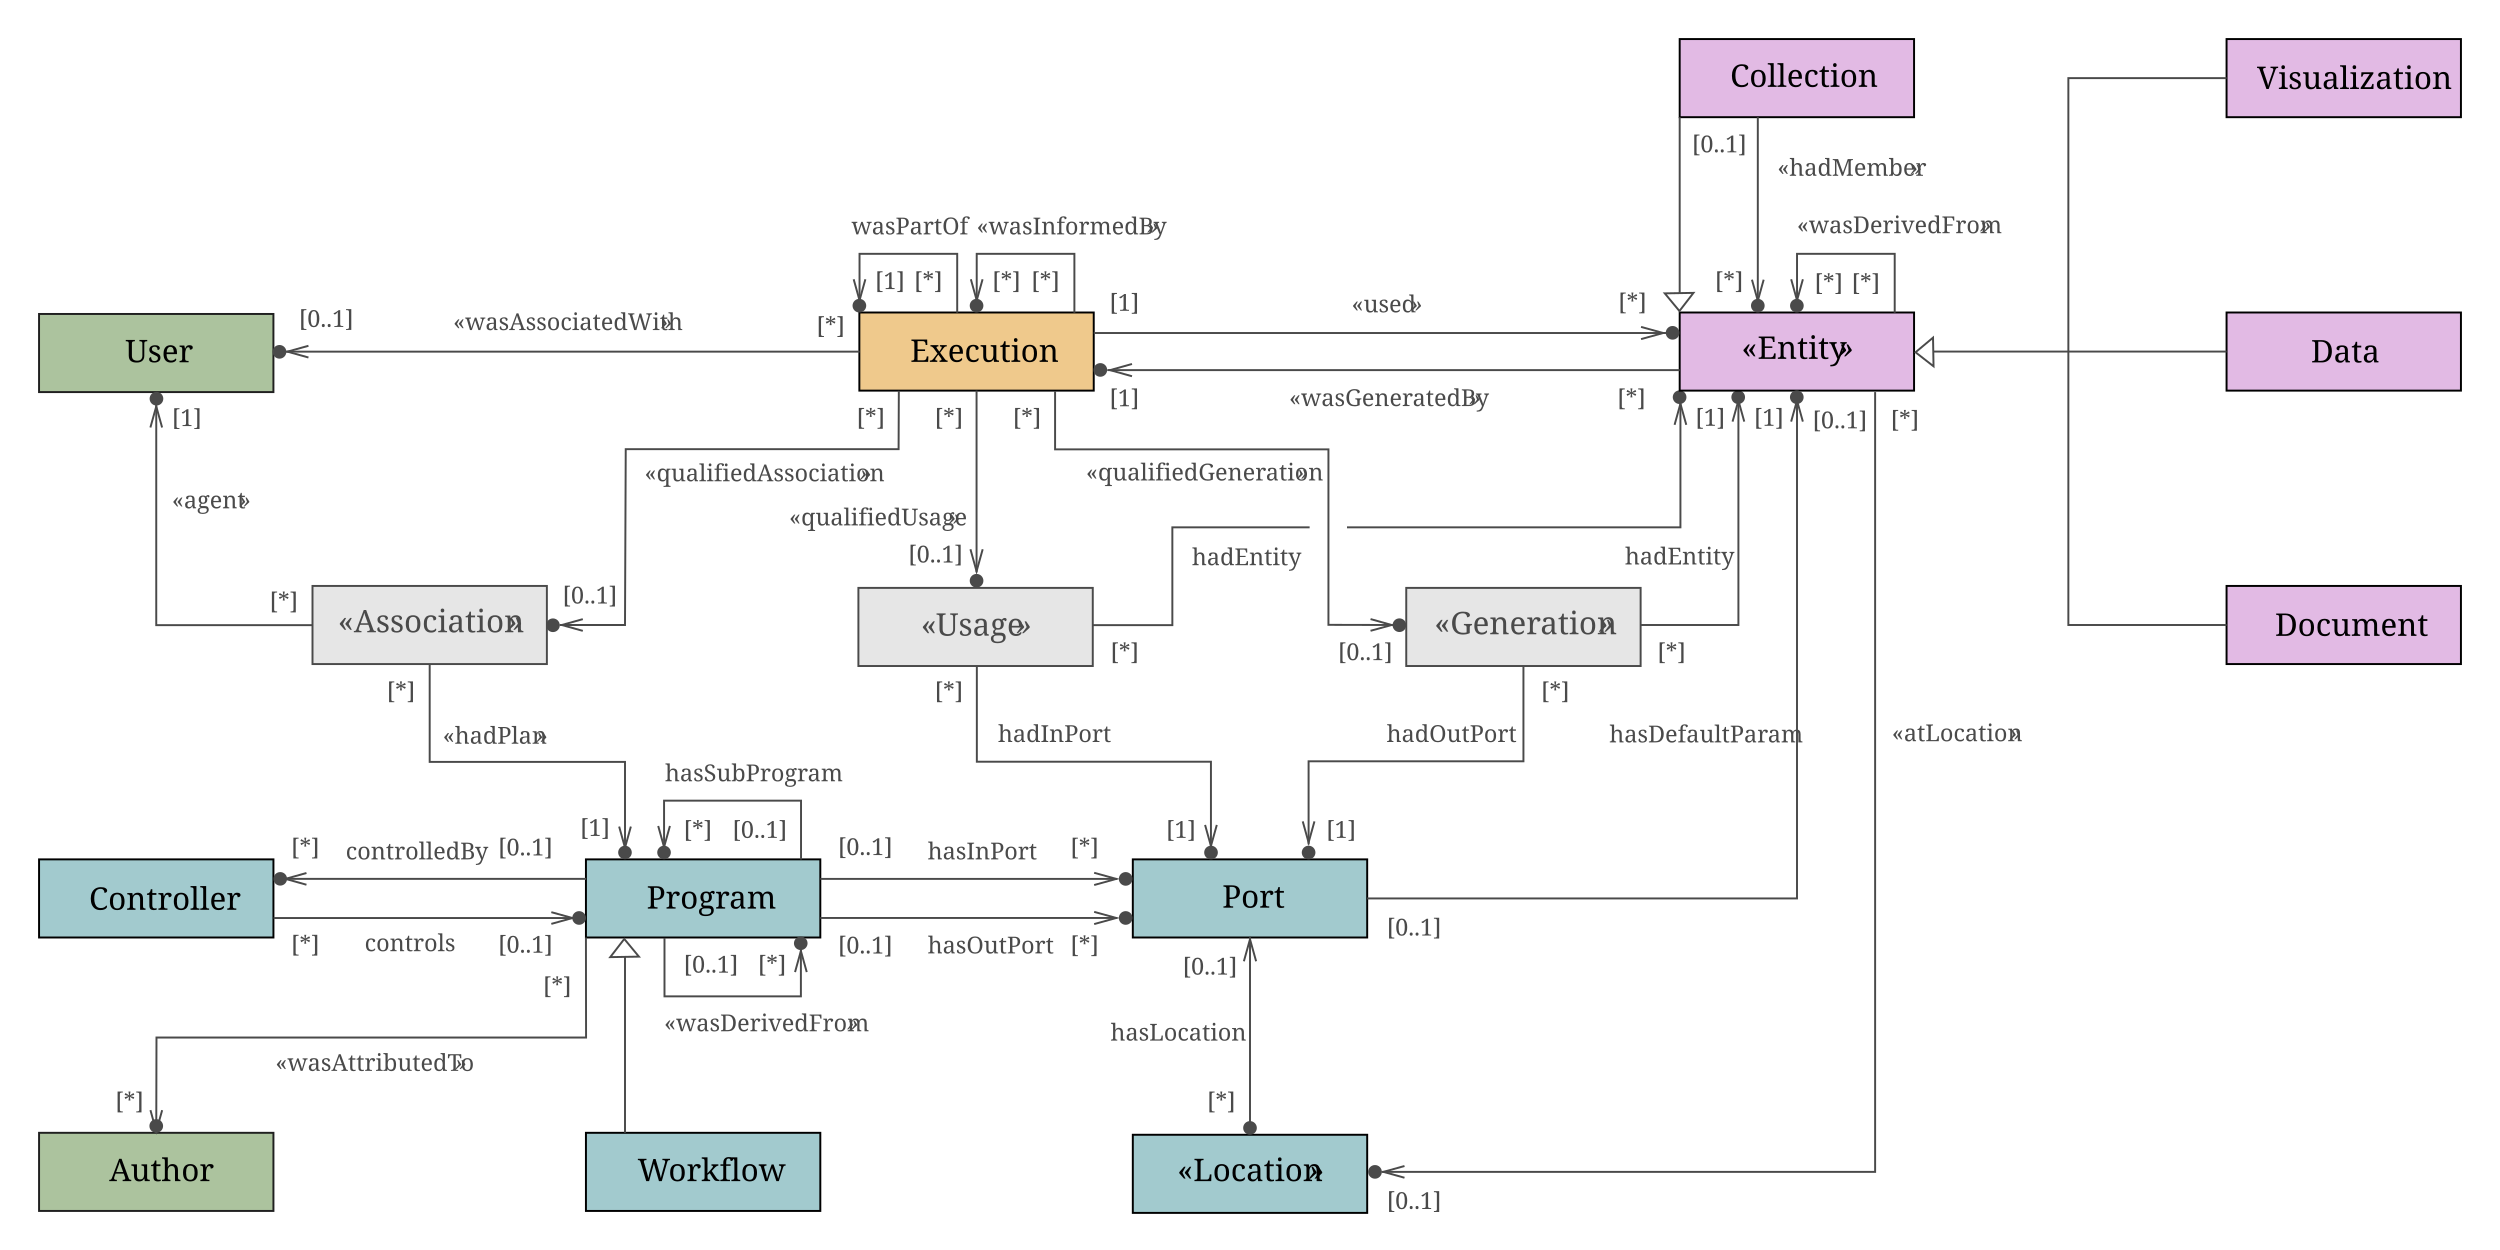
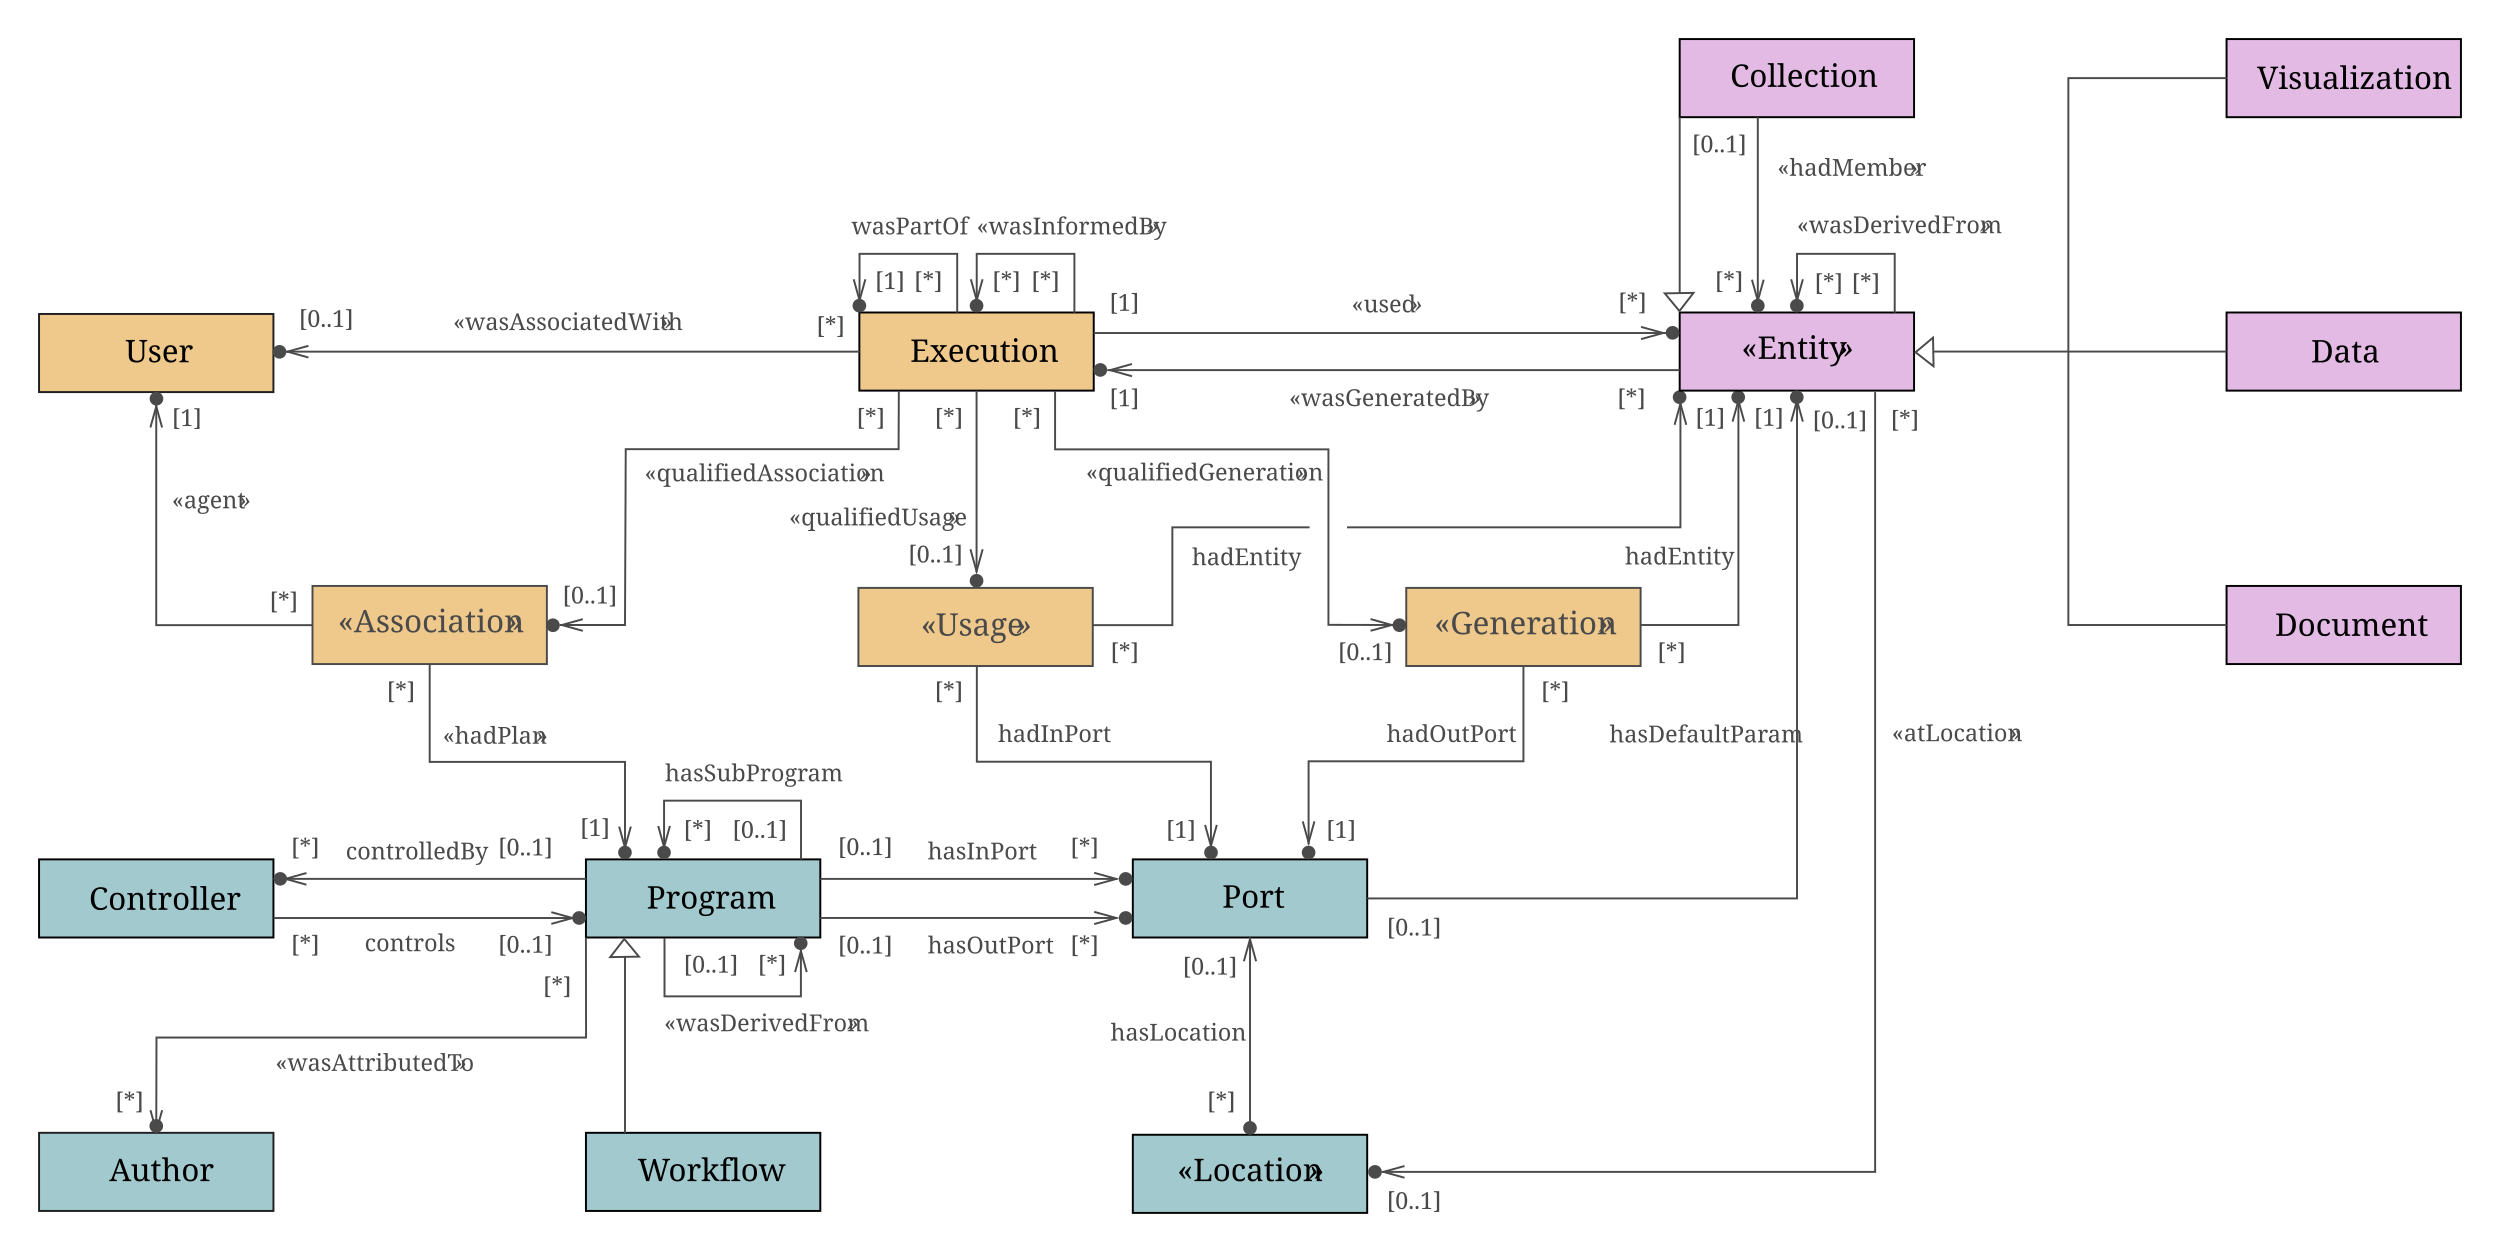
<svg xmlns="http://www.w3.org/2000/svg" width="1280px" height="640px" viewBox="0 0 1280 640" version="1.1">
  <defs />
  <g id="Page-1" stroke="none" stroke-width="1" fill="none" fill-rule="evenodd">
-     <g id="ProvONE-model-revised">
+     <g id="provone-model">
      <g id="Path-+-Path" transform="translate(559, 206)" stroke="#4A4A4A">
        <path d="M0.557,114.071 L41.244,114.071 L41.244,63.996 L111.53,63.996" id="Path" />
        <path d="M130.663,63.996 L301.378,63.996 L301.378,0.601" id="Path" />
        <path id="Path-decoration-1" d="M304.378,11.512 C303.328,7.732 302.428,4.492 301.378,0.712 C300.328,4.492 299.428,7.732 298.378,11.512" />
      </g>
      <path d="M707.5,600 L960.063,600 L960.063,200.742" id="Path-70" stroke="#4A4A4A" />
      <path id="Path-70-decoration-1" d="M719.1,603 C715.32,601.95 712.08,601.05 708.3,600 C712.08,598.95 715.32,598.05 719.1,597" stroke="#4A4A4A" />
      <path d="M889.961,206.361 C891.618,206.361 892.961,205.018 892.961,203.361 C892.961,201.704 891.618,200.361 889.961,200.361 C888.304,200.361 886.961,201.704 886.961,203.361 C886.961,205.018 888.304,206.361 889.961,206.361 Z" id="Oval-3" stroke="#4A4A4A" fill="#4A4A4A" transform="translate(889.9608, 203.3608) rotate(156) translate(-889.9608, -203.3608) " />
      <path d="M859.961,206.361 C861.618,206.361 862.961,205.018 862.961,203.361 C862.961,201.704 861.618,200.361 859.961,200.361 C858.304,200.361 856.961,201.704 856.961,203.361 C856.961,205.018 858.304,206.361 859.961,206.361 Z" id="Oval-3" stroke="#4A4A4A" fill="#4A4A4A" transform="translate(859.9608, 203.3608) rotate(156) translate(-859.9608, -203.3608) " />
      <g id="User-Box-+-User" transform="translate(19.99237, 160.75)">
-         <rect id="User-Box" stroke="#202020" fill="#ACC39E" x="0" y="0" width="120" height="40" />
+         <rect id="User-Box" stroke="#202020" fill="#EFC98C" x="0" y="0" width="120" height="40" />
        <text id="User" font-family="Cambria" font-size="16" font-weight="normal" fill="#000000">
          <tspan x="44.168" y="24.73">User</tspan>
        </text>
      </g>
      <g id="Author-Box-+-Author" transform="translate(20, 580)">
-         <rect id="Author-Box" stroke="#202020" fill="#ACC39E" x="0" y="0" width="120" height="40" />
+         <rect id="Author-Box" stroke="#202020" fill="#A2CACE" x="0" y="0" width="120" height="40" />
        <text id="Author" font-family="Cambria" font-size="16" font-weight="normal" fill="#000000">
          <tspan x="35.922" y="24.73">Author</tspan>
        </text>
      </g>
      <g id="Execution-Box-+-Execution" transform="translate(438.9924, 160)">
        <rect id="Execution-Box" stroke="#000000" fill="#EFC98C" x="1" y="0" width="120" height="40" />
        <text id="Execution" font-family="Cambria" font-size="16" font-weight="normal" fill="#000000">
          <tspan x="27.043" y="25.27">Execution</tspan>
        </text>
      </g>
      <g id="Association-Box-+-Association" transform="translate(160, 300)">
-         <rect id="Association-Box" stroke="#4A4A4A" fill="#E6E6E6" x="0" y="0" width="120" height="40" />
+         <rect id="Association-Box" stroke="#4A4A4A" fill="#EFC98C" x="0" y="0" width="120" height="40" />
        <text id="«Association»" font-family="Cambria" font-size="16" font-weight="normal" fill="#4A4A4A">
          <tspan x="12.945" y="23.734">«Association</tspan>
          <tspan x="99.555" y="23.734" font-style="italic">»</tspan>
        </text>
      </g>
      <g id="Association-Box-+-Association-2" transform="translate(439.5, 301)">
-         <rect id="Association-Box" stroke="#4A4A4A" fill="#E6E6E6" x="0" y="0" width="120" height="40" />
+         <rect id="Association-Box" stroke="#4A4A4A" fill="#EFC98C" x="0" y="0" width="120" height="40" />
        <text id="«Usage»" font-family="Cambria" font-size="16" font-weight="normal" fill="#4A4A4A">
          <tspan x="31.965" y="24.471">«</tspan>
          <tspan x="39.77" y="24.471">Usage</tspan>
          <tspan x="80.535" y="24.471" font-style="italic">»</tspan>
        </text>
      </g>
      <g id="Association-Box-+-Association-3" transform="translate(720, 301)">
-         <rect id="Association-Box" stroke="#4A4A4A" fill="#E6E6E6" x="0" y="0" width="120" height="40" />
+         <rect id="Association-Box" stroke="#4A4A4A" fill="#EFC98C" x="0" y="0" width="120" height="40" />
        <text id="«Generation»" font-family="Cambria" font-size="16" font-weight="normal" fill="#4A4A4A">
          <tspan x="14.336" y="23.734">«Generation</tspan>
          <tspan x="98.164" y="23.734" font-style="italic">»</tspan>
        </text>
      </g>
      <g id="Data-Box-+-Data" transform="translate(860, 160)">
        <rect id="Data-Box" stroke="#000000" fill="#E2BAE4" x="0" y="0" width="120" height="40" />
        <text id="«Entity»" font-family="Cambria" font-size="16" font-weight="normal" fill="#000000">
          <tspan x="31.613" y="23.734">«Entity</tspan>
          <tspan x="80.887" y="23.734" font-style="italic">»</tspan>
        </text>
      </g>
      <g id="Data-Box-+-Data-2" transform="translate(1140, 160)">
        <rect id="Data-Box" stroke="#000000" fill="#E2BAE4" x="0" y="0" width="120" height="40" />
        <text id="Data" font-family="Cambria" font-size="16" font-weight="normal" fill="#000000">
          <tspan x="43.2" y="25.56">Data</tspan>
        </text>
      </g>
      <g id="Data-Box-+-Data-5" transform="translate(1140, 300)">
        <rect id="Data-Box" stroke="#000000" fill="#E2BAE4" x="0" y="0" width="120" height="40" />
        <text id="Document" font-family="Cambria" font-size="16" font-weight="normal" fill="#000000">
          <tspan x="24.785" y="25.56">Document</tspan>
        </text>
      </g>
      <g id="Data-Box-+-Data-4" transform="translate(1140, 20)">
        <rect id="Data-Box" stroke="#000000" fill="#E2BAE4" x="0" y="0" width="120" height="40" />
        <text id="Visualization" font-family="Cambria" font-size="16" font-weight="normal" fill="#000000">
          <tspan x="15.609" y="25.56">Visualization</tspan>
        </text>
      </g>
      <g id="Collection-Box-+-Collection" transform="translate(860, 20)">
        <rect id="Collection-Box" stroke="#000000" fill="#E2BAE4" x="0" y="0" width="120" height="40" />
        <text id="Collection" font-family="Cambria" font-size="16" font-weight="normal" fill="#000000">
          <tspan x="25.84" y="24.478">Collection</tspan>
        </text>
      </g>
      <g id="Controller-Box-+-Controller" transform="translate(20, 440)">
        <rect id="Controller-Box" stroke="#000000" fill="#A2CACE" x="0" y="0" width="120" height="40" />
        <text id="Controller" font-family="Cambria" font-size="16" font-weight="normal" fill="#000000">
          <tspan x="25.573" y="25.811">Controller</tspan>
        </text>
      </g>
      <rect id="Program-Box" stroke="#000000" fill="#A2CACE" x="300" y="440" width="120" height="40" />
      <text id="Program" font-family="Cambria" font-size="16" font-weight="normal" fill="#000000">
        <tspan x="331.078" y="465.199">Program</tspan>
      </text>
      <g id="Workflow-Box-+-Workflow" transform="translate(300, 580)">
        <rect id="Workflow-Box" stroke="#000000" fill="#A2CACE" x="0" y="0" width="120" height="40" />
        <text id="Workflow" font-family="Cambria" font-size="16" font-weight="normal" fill="#000000">
          <tspan x="26.444" y="24.73">Workflow</tspan>
        </text>
      </g>
      <g id="Container-Box-+-Container" transform="translate(580, 581)">
        <rect id="Container-Box" stroke="#000000" fill="#A2CACE" x="0" y="0" width="120" height="40" />
        <text id="«Location»" font-family="Cambria" font-size="16" font-weight="normal" fill="#000000">
          <tspan x="22.734" y="23.734">«Location</tspan>
          <tspan x="89.766" y="23.734" font-style="italic">»</tspan>
        </text>
      </g>
      <g id="InputPort-Box-+-InputPort" transform="translate(580, 440)">
        <rect id="InputPort-Box" stroke="#000000" fill="#A2CACE" x="0" y="0" width="120" height="40" />
        <text id="Port" font-family="Cambria" font-size="16" font-weight="normal" fill="#000000">
          <tspan x="45.795" y="24.73">Port</tspan>
        </text>
      </g>
      <text id="wasPartOf" font-family="Cambria" font-size="12" font-weight="normal" fill="#4A4A4A">
        <tspan x="435.992" y="120">wasPartOf</tspan>
      </text>
      <text id="«hadMember»" font-family="Cambria" font-size="12" font-weight="normal" fill="#4A4A4A">
        <tspan x="910" y="90">«hadMember</tspan>
        <tspan x="977.998" y="90" font-style="italic">»</tspan>
      </text>
      <text id="«wasAttributedTo»" font-family="Cambria" font-size="12" font-weight="normal" fill="#4A4A4A">
        <tspan x="141" y="548.301">«wasAttributedTo</tspan>
        <tspan x="232.828" y="548.301" font-style="italic">»</tspan>
      </text>
      <text id="«wasDerivedFrom»" font-family="Cambria" font-size="12" font-weight="normal" fill="#4A4A4A">
        <tspan x="340" y="528">«wasDerivedFrom</tspan>
        <tspan x="433.457" y="528" font-style="italic">»</tspan>
      </text>
      <text id="hasSubProgram" font-family="Cambria" font-size="12" font-weight="normal" fill="#4A4A4A">
        <tspan x="340.5" y="400">hasSubProgram</tspan>
      </text>
      <text id="«hadPlan»" font-family="Cambria" font-size="12" font-weight="normal" fill="#4A4A4A">
        <tspan x="226.683" y="380.801">«hadPlan</tspan>
        <tspan x="274.302" y="380.801" font-style="italic">»</tspan>
      </text>
      <text id="controlledBy" font-family="Cambria" font-size="12" font-weight="normal" fill="#4A4A4A">
        <tspan x="177" y="440">controlledBy</tspan>
      </text>
      <text id="controls" font-family="Cambria" font-size="12" font-weight="normal" fill="#4A4A4A">
        <tspan x="186.683" y="487">controls</tspan>
      </text>
      <text id="[*]" font-family="Cambria" font-size="12" font-weight="normal" fill="#4A4A4A">
        <tspan x="149" y="487.735">[*]</tspan>
      </text>
      <text id="[*]-3" font-family="Cambria" font-size="12" font-weight="normal" fill="#4A4A4A">
        <tspan x="59" y="568">[*]</tspan>
      </text>
      <text id="[*]-4" font-family="Cambria" font-size="12" font-weight="normal" fill="#4A4A4A">
        <tspan x="278" y="509">[*]</tspan>
      </text>
      <text id="[*]-5" font-family="Cambria" font-size="12" font-weight="normal" fill="#4A4A4A">
        <tspan x="388" y="498">[*]</tspan>
      </text>
      <text id="[*]-2" font-family="Cambria" font-size="12" font-weight="normal" fill="#4A4A4A">
        <tspan x="149.008" y="438">[*]</tspan>
      </text>
      <text id="[*]-12" font-family="Cambria" font-size="12" font-weight="normal" fill="#4A4A4A">
        <tspan x="507.992" y="148">[*]</tspan>
      </text>
      <text id="[*]-13" font-family="Cambria" font-size="12" font-weight="normal" fill="#4A4A4A">
        <tspan x="527.992" y="148">[*]</tspan>
      </text>
      <text id="[*]-17" font-family="Cambria" font-size="12" font-weight="normal" fill="#4A4A4A">
        <tspan x="878" y="148">[*]</tspan>
      </text>
      <text id="«wasDerivedFrom»" font-family="Cambria" font-size="12" font-weight="normal" fill="#4A4A4A">
        <tspan x="920" y="119.4">«wasDerivedFrom</tspan>
        <tspan x="1013.457" y="119.4" font-style="italic">»</tspan>
      </text>
      <text id="[*]-18" font-family="Cambria" font-size="12" font-weight="normal" fill="#4A4A4A">
        <tspan x="948" y="149">[*]</tspan>
      </text>
      <text id="[*]-19" font-family="Cambria" font-size="12" font-weight="normal" fill="#4A4A4A">
        <tspan x="929" y="149">[*]</tspan>
      </text>
      <text id="[0..1]" font-family="Cambria" font-size="12" font-weight="normal" fill="#4A4A4A">
        <tspan x="866.263" y="78">[0..1]</tspan>
      </text>
      <text id="[0..1]-3" font-family="Cambria" font-size="12" font-weight="normal" fill="#4A4A4A">
        <tspan x="928" y="219.303">[0..1]</tspan>
      </text>
      <text id="[0..1]" font-family="Cambria" font-size="12" font-weight="normal" fill="#4A4A4A">
        <tspan x="710" y="479">[0..1]</tspan>
      </text>
      <text id="[*]-20" font-family="Cambria" font-size="12" font-weight="normal" fill="#4A4A4A">
        <tspan x="968" y="219">[*]</tspan>
      </text>
      <text id="[0..1]-2" font-family="Cambria" font-size="12" font-weight="normal" fill="#4A4A4A">
        <tspan x="710" y="619">[0..1]</tspan>
      </text>
      <text id="[*]-14" font-family="Cambria" font-size="12" font-weight="normal" fill="#4A4A4A">
        <tspan x="467.992" y="148">[*]</tspan>
      </text>
      <text id="[1]" font-family="Cambria" font-size="12" font-weight="normal" fill="#4A4A4A">
        <tspan x="447.992" y="148">[1]</tspan>
      </text>
      <text id="[*]-9" font-family="Cambria" font-size="12" font-weight="normal" fill="#4A4A4A">
        <tspan x="198" y="358">[*]</tspan>
      </text>
      <text id="[*]-6" font-family="Cambria" font-size="12" font-weight="normal" fill="#4A4A4A">
        <tspan x="350" y="429">[*]</tspan>
      </text>
      <text id="[0..1]" font-family="Cambria" font-size="12" font-weight="normal" fill="#4A4A4A">
        <tspan x="255" y="487.801">[0..1]</tspan>
      </text>
      <text id="[0..1]" font-family="Cambria" font-size="12" font-weight="normal" fill="#4A4A4A">
        <tspan x="350" y="498">[0..1]</tspan>
      </text>
      <text id="hasOutPort" font-family="Cambria" font-size="12" font-weight="normal" fill="#4A4A4A">
        <tspan x="475" y="488.158">hasOutPort</tspan>
      </text>
      <text id="[*]-7" font-family="Cambria" font-size="12" font-weight="normal" fill="#4A4A4A">
        <tspan x="548" y="488">[*]</tspan>
      </text>
      <text id="[0..1]" font-family="Cambria" font-size="12" font-weight="normal" fill="#4A4A4A">
        <tspan x="429" y="488.199">[0..1]</tspan>
      </text>
      <text id="[1]-7" font-family="Cambria" font-size="12" font-weight="normal" fill="#4A4A4A">
        <tspan x="297" y="428">[1]</tspan>
      </text>
      <text id="«wasAssociatedWith»" font-family="Cambria" font-size="12" font-weight="normal" fill="#4A4A4A">
        <tspan x="232" y="169">«wasAssociatedWith</tspan>
        <tspan x="338.119" y="169" font-style="italic">»</tspan>
      </text>
      <text id="«agent»" font-family="Cambria" font-size="12" font-weight="normal" fill="#4A4A4A">
        <tspan x="88" y="260.25">«agent</tspan>
        <tspan x="122.254" y="260.25" font-style="italic">»</tspan>
      </text>
      <text id="[1]" font-family="Cambria" font-size="12" font-weight="normal" fill="#4A4A4A">
        <tspan x="88" y="218.132">[1]</tspan>
      </text>
      <text id="[0..1]" font-family="Cambria" font-size="12" font-weight="normal" fill="#4A4A4A">
        <tspan x="153" y="167.403">[0..1]</tspan>
      </text>
      <text id="[*]" font-family="Cambria" font-size="12" font-weight="normal" fill="#4A4A4A">
        <tspan x="138" y="312">[*]</tspan>
      </text>
      <text id="[*]-11" font-family="Cambria" font-size="12" font-weight="normal" fill="#4A4A4A">
        <tspan x="417.992" y="171">[*]</tspan>
      </text>
      <text id="[*]-10" font-family="Cambria" font-size="12" font-weight="normal" fill="#4A4A4A">
        <tspan x="438.535" y="218">[*]</tspan>
      </text>
      <text id="[*]-22" font-family="Cambria" font-size="12" font-weight="normal" fill="#4A4A4A">
        <tspan x="478.535" y="218">[*]</tspan>
      </text>
      <text id="[*]-25" font-family="Cambria" font-size="12" font-weight="normal" fill="#4A4A4A">
        <tspan x="478.535" y="358">[*]</tspan>
      </text>
      <text id="[*]-28" font-family="Cambria" font-size="12" font-weight="normal" fill="#4A4A4A">
        <tspan x="789" y="358">[*]</tspan>
      </text>
      <text id="[*]-24" font-family="Cambria" font-size="12" font-weight="normal" fill="#4A4A4A">
        <tspan x="518.535" y="218">[*]</tspan>
      </text>
      <text id="[*]-26" font-family="Cambria" font-size="12" font-weight="normal" fill="#4A4A4A">
        <tspan x="568.535" y="338">[*]</tspan>
      </text>
      <text id="[*]-27" font-family="Cambria" font-size="12" font-weight="normal" fill="#4A4A4A">
        <tspan x="848.535" y="338">[*]</tspan>
      </text>
      <text id="[0..1]" font-family="Cambria" font-size="12" font-weight="normal" fill="#4A4A4A">
        <tspan x="288" y="309">[0..1]</tspan>
      </text>
      <text id="[0..1]-4" font-family="Cambria" font-size="12" font-weight="normal" fill="#4A4A4A">
        <tspan x="465" y="288">[0..1]</tspan>
      </text>
      <text id="[0..1]-5" font-family="Cambria" font-size="12" font-weight="normal" fill="#4A4A4A">
        <tspan x="685" y="338">[0..1]</tspan>
      </text>
      <text id="[0..1]" font-family="Cambria" font-size="12" font-weight="normal" fill="#4A4A4A">
        <tspan x="255" y="438">[0..1]</tspan>
      </text>
      <text id="[0..1]" font-family="Cambria" font-size="12" font-weight="normal" fill="#4A4A4A">
        <tspan x="375" y="429">[0..1]</tspan>
      </text>
      <g id="Collection-Subclass-arrow" transform="translate(852, 60)" stroke="#4A4A4A">
        <path d="M15.049,89.95 L7.869,99.255 L0.369,90.206 L15.049,89.95 Z" id="Triangle-1" />
        <path d="M8,89.5 L8,0.5" id="Line" stroke-linecap="square" />
      </g>
      <g id="Collection-Subclass-arrow-2" transform="translate(1060, 180) rotate(-270) translate(-1060, -180) translate(1052.5, 100)" stroke="#4A4A4A">
        <path d="M15.05,150.031 L7.869,159.253 L0.37,150.287 L15.05,150.031 Z" id="Triangle-1" />
        <path d="M7.5,149.586 L7.5,0.499" id="Line" stroke-linecap="square" />
      </g>
      <g id="Workflow-Subclass-arrow" transform="translate(319.5, 530.5) rotate(-180) translate(-319.5, -530.5) translate(311.5, 480)" stroke="#4A4A4A">
        <path d="M15.049,90.95 L7.869,100.255 L0.369,91.206 L15.049,90.95 Z" id="Triangle-1" />
        <path d="M7.5,90.5 L7.5,1.499" id="Line" stroke-linecap="square" />
      </g>
      <text id="hasInPort" font-family="Cambria" font-size="12" font-weight="normal" fill="#4A4A4A">
        <tspan x="475" y="440">hasInPort</tspan>
      </text>
      <text id="[*]-8" font-family="Cambria" font-size="12" font-weight="normal" fill="#4A4A4A">
        <tspan x="548" y="438">[*]</tspan>
      </text>
      <text id="[0..1]" font-family="Cambria" font-size="12" font-weight="normal" fill="#4A4A4A">
        <tspan x="429" y="437.801">[0..1]</tspan>
      </text>
      <path d="M1140,40 L1059,40 L1059,180" id="Path-53" stroke="#4A4A4A" />
      <path d="M1140,180 L1059,180 L1059,320" id="Path-55" stroke="#4A4A4A" transform="translate(1099.5, 250) scale(1, -1) translate(-1099.5, -250) " />
      <text id="hasLocation" font-family="Cambria" font-size="12" font-weight="normal" fill="#4A4A4A">
        <tspan x="568.6" y="532.783">hasLocation</tspan>
      </text>
      <text id="[*]-23" font-family="Cambria" font-size="12" font-weight="normal" fill="#4A4A4A">
        <tspan x="618" y="568">[*]</tspan>
      </text>
      <text id="[0..1]" font-family="Cambria" font-size="12" font-weight="normal" fill="#4A4A4A">
        <tspan x="605.5" y="499">[0..1]</tspan>
      </text>
      <path d="M640,580.5 C641.657,580.5 643,579.157 643,577.5 C643,575.843 641.657,574.5 640,574.5 C638.343,574.5 637,575.843 637,577.5 C637,579.157 638.343,580.5 640,580.5 Z" id="Oval-2" stroke="#4A4A4A" fill="#4A4A4A" transform="translate(640, 577.5) rotate(-180) translate(-640, -577.5) " />
      <path d="M640,574.895 L640,480.488" id="Line-8" stroke="#4A4A4A" stroke-linecap="square" transform="translate(640, 527.6913) rotate(-180) translate(-640, -527.6913) " />
      <path id="Line-8-decoration-1" d="M643,491.695 C641.95,487.915 641.05,484.675 640,480.895 C638.95,484.675 638.05,487.915 637,491.695" stroke="#4A4A4A" stroke-linecap="square" />
      <g id="Oval-2-+-Line-9" transform="translate(499.5, 450) rotate(-270) translate(-499.5, -450) translate(496, 369.5)" stroke="#4A4A4A">
        <path d="M3.5,6.654 C5.157,6.654 6.5,5.311 6.5,3.654 C6.5,1.997 5.157,0.654 3.5,0.654 C1.843,0.654 0.5,1.997 0.5,3.654 C0.5,5.311 1.843,6.654 3.5,6.654 Z" id="Oval-2" fill="#4A4A4A" />
        <path d="M3.5,159.507 L3.5,8.5" id="Line-8" stroke-linecap="square" />
        <path id="Line-8-decoration-1" d="M6.5,19.307 C5.45,15.527 4.55,12.287 3.5,8.507 C2.45,12.287 1.55,15.527 0.5,19.307" stroke-linecap="square" />
      </g>
      <g id="Oval-2-+-Line-10" transform="translate(499.5, 470) rotate(-270) translate(-499.5, -470) translate(496, 389.5)" stroke="#4A4A4A">
        <path d="M3.5,6.654 C5.157,6.654 6.5,5.311 6.5,3.654 C6.5,1.997 5.157,0.654 3.5,0.654 C1.843,0.654 0.5,1.997 0.5,3.654 C0.5,5.311 1.843,6.654 3.5,6.654 Z" id="Oval-2" fill="#4A4A4A" />
        <path d="M3.5,159.507 L3.5,8.5" id="Line-8" stroke-linecap="square" />
        <path id="Line-8-decoration-1" d="M6.5,19.307 C5.45,15.527 4.55,12.287 3.5,8.507 C2.45,12.287 1.55,15.527 0.5,19.307" stroke-linecap="square" />
      </g>
      <g id="Oval-2-+-Line-14" transform="translate(499.5, 263.5) rotate(-180) translate(-499.5, -263.5) translate(496.5, 227)" stroke="#4A4A4A">
        <path d="M2.5,5.654 C4.157,5.654 5.5,4.311 5.5,2.654 C5.5,0.997 4.157,-0.346 2.5,-0.346 C0.843,-0.346 -0.5,0.997 -0.5,2.654 C-0.5,4.311 0.843,5.654 2.5,5.654 Z" id="Oval-2" fill="#4A4A4A" />
        <path d="M2.5,99.501 L2.5,7.5" id="Line-8" stroke-linecap="square" />
        <path id="Line-8-decoration-1" d="M5.5,18.301 C4.45,14.521 3.55,11.281 2.5,7.501 C1.45,11.281 0.55,14.521 -0.5,18.301" stroke-linecap="square" />
      </g>
      <path d="M319.984,439.434 C321.632,439.434 322.968,438.106 322.968,436.467 C322.968,434.828 321.632,433.5 319.984,433.5 C318.336,433.5 317,434.828 317,436.467 C317,438.106 318.336,439.434 319.984,439.434 Z" id="Oval-2" stroke="#4A4A4A" fill="#4A4A4A" transform="translate(319.984, 436.4672) rotate(-180) translate(-319.984, -436.4672) " />
      <path d="M296.5,473 C298.157,473 299.5,471.657 299.5,470 C299.5,468.343 298.157,467 296.5,467 C294.843,467 293.5,468.343 293.5,470 C293.5,471.657 294.843,473 296.5,473 Z" id="Oval-10" stroke="#4A4A4A" fill="#4A4A4A" transform="translate(296.5, 470) rotate(-180) translate(-296.5, -470) " />
      <path d="M80,579.5 C81.657,579.5 83,578.157 83,576.5 C83,574.843 81.657,573.5 80,573.5 C78.343,573.5 77,574.843 77,576.5 C77,578.157 78.343,579.5 80,579.5 Z" id="Oval-12" stroke="#4A4A4A" fill="#4A4A4A" transform="translate(80, 576.5) rotate(-180) translate(-80, -576.5) " />
      <path d="M143.484,452.934 C145.132,452.934 146.468,451.606 146.468,449.967 C146.468,448.328 145.132,447 143.484,447 C141.836,447 140.5,448.328 140.5,449.967 C140.5,451.606 141.836,452.934 143.484,452.934 Z" id="Oval-11" stroke="#4A4A4A" fill="#4A4A4A" transform="translate(143.484, 449.9672) rotate(-180) translate(-143.484, -449.9672) " />
      <path d="M339.984,439.434 C341.632,439.434 342.968,438.106 342.968,436.467 C342.968,434.828 341.632,433.5 339.984,433.5 C338.336,433.5 337,434.828 337,436.467 C337,438.106 338.336,439.434 339.984,439.434 Z" id="Oval-9" stroke="#4A4A4A" fill="#4A4A4A" transform="translate(339.984, 436.4672) rotate(-180) translate(-339.984, -436.4672) " />
      <path d="M409.984,485.934 C411.632,485.934 412.968,484.606 412.968,482.967 C412.968,481.328 411.632,480 409.984,480 C408.336,480 407,481.328 407,482.967 C407,484.606 408.336,485.934 409.984,485.934 Z" id="Oval-8" stroke="#4A4A4A" fill="#4A4A4A" transform="translate(409.984, 482.9672) rotate(-180) translate(-409.984, -482.9672) " />
      <path d="M670,439.5 C671.657,439.5 673,438.157 673,436.5 C673,434.843 671.657,433.5 670,433.5 C668.343,433.5 667,434.843 667,436.5 C667,438.157 668.343,439.5 670,439.5 Z" id="Oval-2" stroke="#4A4A4A" fill="#4A4A4A" />
      <path d="M283.104,323.132 C284.761,323.132 286.104,321.789 286.104,320.132 C286.104,318.475 284.761,317.132 283.104,317.132 C281.447,317.132 280.104,318.475 280.104,320.132 C280.104,321.789 281.447,323.132 283.104,323.132 Z" id="Oval-2" stroke="#4A4A4A" fill="#4A4A4A" transform="translate(283.1037, 320.1319) rotate(204) translate(-283.1037, -320.1319) " />
      <path d="M143.104,183.132 C144.761,183.132 146.104,181.789 146.104,180.132 C146.104,178.475 144.761,177.132 143.104,177.132 C141.447,177.132 140.104,178.475 140.104,180.132 C140.104,181.789 141.447,183.132 143.104,183.132 Z" id="Oval-6" stroke="#4A4A4A" fill="#4A4A4A" />
      <path d="M80.104,207.132 C81.761,207.132 83.104,205.789 83.104,204.132 C83.104,202.475 81.761,201.132 80.104,201.132 C78.447,201.132 77.104,202.475 77.104,204.132 C77.104,205.789 78.447,207.132 80.104,207.132 Z" id="Oval-7" stroke="#4A4A4A" fill="#4A4A4A" />
      <path d="M716.5,323.1 C718.157,323.1 719.5,321.757 719.5,320.1 C719.5,318.443 718.157,317.1 716.5,317.1 C714.843,317.1 713.5,318.443 713.5,320.1 C713.5,321.757 714.843,323.1 716.5,323.1 Z" id="Oval-5" stroke="#4A4A4A" fill="#4A4A4A" />
      <text id="«wasInformedBy»" font-family="Cambria" font-size="12" font-weight="normal" fill="#4A4A4A">
        <tspan x="500" y="120">«wasInformedBy</tspan>
        <tspan x="587.105" y="120" font-style="italic">»</tspan>
      </text>
      <text id="[*]-15" font-family="Cambria" font-size="12" font-weight="normal" fill="#4A4A4A">
        <tspan x="828.5" y="158.903">[*]</tspan>
      </text>
      <text id="[1]-10" font-family="Cambria" font-size="12" font-weight="normal" fill="#4A4A4A">
        <tspan x="568" y="159.121">[1]</tspan>
      </text>
      <text id="«wasGeneratedBy»" font-family="Cambria" font-size="12" font-weight="normal" fill="#4A4A4A">
        <tspan x="660" y="207.903">«wasGeneratedBy</tspan>
        <tspan x="752.021" y="207.903" font-style="italic">»</tspan>
      </text>
      <text id="«atLocation»" font-family="Cambria" font-size="12" font-weight="normal" fill="#4A4A4A">
        <tspan x="968.609" y="379.5">«atLocation</tspan>
        <tspan x="1028.802" y="379.5" font-style="italic">»</tspan>
      </text>
      <text id="«qualifiedGeneration" font-family="Cambria" font-size="12" font-weight="normal" fill="#4A4A4A">
        <tspan x="556" y="246">«qualifiedGeneration</tspan>
        <tspan x="663.783" y="246" font-style="italic">»</tspan>
      </text>
      <text id="«qualifiedUsage»" font-family="Cambria" font-size="12" font-weight="normal" fill="#4A4A4A">
        <tspan x="404" y="269">«qualifiedUsage</tspan>
        <tspan x="485.545" y="269" font-style="italic">»</tspan>
      </text>
      <text id="«qualifiedAssociatio" font-family="Cambria" font-size="12" font-weight="normal" fill="#4A4A4A">
        <tspan x="330" y="246.399">«qualifiedAssociation</tspan>
        <tspan x="440.074" y="246.399" font-style="italic">»</tspan>
      </text>
      <text id="hadEntity" font-family="Cambria" font-size="12" font-weight="normal" fill="#4A4A4A">
        <tspan x="610.29" y="289.379">hadEntity</tspan>
      </text>
      <text id="«used»" font-family="Cambria" font-size="12" font-weight="normal" fill="#4A4A4A">
        <tspan x="691.992" y="159.903">«used</tspan>
        <tspan x="722.139" y="159.903" font-style="italic">»</tspan>
      </text>
      <text id="hadOutPort" font-family="Cambria" font-size="12" font-weight="normal" fill="#4A4A4A">
        <tspan x="709.992" y="379.903">hadOutPort</tspan>
      </text>
      <text id="hadInPort" font-family="Cambria" font-size="12" font-weight="normal" fill="#4A4A4A">
        <tspan x="510.992" y="379.903">hadInPort</tspan>
      </text>
      <text id="[*]-16" font-family="Cambria" font-size="12" font-weight="normal" fill="#4A4A4A">
        <tspan x="828" y="208">[*]</tspan>
      </text>
      <text id="[1]-11" font-family="Cambria" font-size="12" font-weight="normal" fill="#4A4A4A">
        <tspan x="568" y="208">[1]</tspan>
      </text>
      <text id="[1]-12" font-family="Cambria" font-size="12" font-weight="normal" fill="#4A4A4A">
        <tspan x="597" y="429">[1]</tspan>
      </text>
      <text id="[1]-15" font-family="Cambria" font-size="12" font-weight="normal" fill="#4A4A4A">
        <tspan x="679" y="429">[1]</tspan>
      </text>
      <text id="[1]-13" font-family="Cambria" font-size="12" font-weight="normal" fill="#4A4A4A">
        <tspan x="868" y="218">[1]</tspan>
      </text>
      <text id="[1]-14" font-family="Cambria" font-size="12" font-weight="normal" fill="#4A4A4A">
        <tspan x="898" y="218">[1]</tspan>
      </text>
      <g id="Oval-2-+-Line-17" transform="translate(560.3669, 166.9034)" stroke="#4A4A4A">
        <path d="M296,6.5 C297.657,6.5 299,5.157 299,3.5 C299,1.843 297.657,0.5 296,0.5 C294.343,0.5 293,1.843 293,3.5 C293,5.157 294.343,6.5 296,6.5 Z" id="Oval-2" fill="#4A4A4A" />
        <path d="M0.133,3.597 L292.133,3.597" id="Line-8" stroke-linecap="square" />
        <path id="Line-8-decoration-1" d="M280.333,6.597 C284.113,5.547 287.353,4.647 291.133,3.597 C287.353,2.547 284.113,1.647 280.333,0.597" stroke-linecap="square" />
      </g>
      <path d="M563.367,192.403 C565.024,192.403 566.367,191.06 566.367,189.403 C566.367,187.747 565.024,186.403 563.367,186.403 C561.71,186.403 560.367,187.747 560.367,189.403 C560.367,191.06 561.71,192.403 563.367,192.403 Z" id="Oval-2" stroke="#4A4A4A" fill="#4A4A4A" />
      <path d="M500,159.5 C501.657,159.5 503,158.157 503,156.5 C503,154.843 501.657,153.5 500,153.5 C498.343,153.5 497,154.843 497,156.5 C497,158.157 498.343,159.5 500,159.5 Z" id="Oval-13" stroke="#4A4A4A" fill="#4A4A4A" />
      <path d="M567.5,189.5 L859.5,189.5" id="Line-8" stroke="#4A4A4A" stroke-linecap="square" />
      <path id="Line-8-decoration-1" d="M579.1,192.5 C575.32,191.45 572.08,190.55 568.3,189.5 C572.08,188.45 575.32,187.55 579.1,186.5" stroke="#4A4A4A" stroke-linecap="square" />
      <path d="M620.039,439.5 C621.696,439.5 623.039,438.157 623.039,436.5 C623.039,434.843 621.696,433.5 620.039,433.5 C618.382,433.5 617.039,434.843 617.039,436.5 C617.039,438.157 618.382,439.5 620.039,439.5 Z" id="Oval-2" stroke="#4A4A4A" fill="#4A4A4A" />
      <path d="M919.961,206.361 C921.618,206.361 922.961,205.018 922.961,203.361 C922.961,201.704 921.618,200.361 919.961,200.361 C918.304,200.361 916.961,201.704 916.961,203.361 C916.961,205.018 918.304,206.361 919.961,206.361 Z" id="Oval-3" stroke="#4A4A4A" fill="#4A4A4A" transform="translate(919.9608, 203.3608) rotate(156) translate(-919.9608, -203.3608) " />
      <path d="M704,603 C705.657,603 707,601.657 707,600 C707,598.343 705.657,597 704,597 C702.343,597 701,598.343 701,600 C701,601.657 702.343,603 704,603 Z" id="Oval-4" stroke="#4A4A4A" fill="#4A4A4A" transform="translate(704, 600) rotate(180) translate(-704, -600) " />
      <text id="hasDefaultParam" font-family="Cambria" font-size="12" font-weight="normal" fill="#4A4A4A">
        <tspan x="832" y="289">hadEntity</tspan>
      </text>
      <text id="hasDefaultParam-2" font-family="Cambria" font-size="12" font-weight="normal" fill="#4A4A4A">
        <tspan x="824" y="380.097">hasDefaultParam</tspan>
      </text>
      <path d="M700,460 L920.063,460 L920.063,205" id="Path-71" stroke="#4A4A4A" />
      <path id="Path-71-decoration-1" d="M923.063,215.863 C922.013,212.083 921.113,208.843 920.063,205.063 C919.013,208.843 918.113,212.083 917.063,215.863" stroke="#4A4A4A" />
      <path d="M840,320 L890.063,320 L890.063,205" id="Path-73" stroke="#4A4A4A" />
      <path id="Path-73-decoration-1" d="M893.063,215.863 C892.013,212.083 891.113,208.843 890.063,205.063 C889.013,208.843 888.113,212.083 887.063,215.863" stroke="#4A4A4A" />
      <path d="M540.202,200.241 L540.202,230.081 L680.158,230.081 L680.158,319.921 L713.5,320" id="Path-52" stroke="#4A4A4A" />
      <path id="Path-52-decoration-1" d="M701.715,322.972 C705.497,321.931 708.739,321.039 712.522,319.998 C708.744,318.939 705.507,318.031 701.729,316.972" stroke="#4A4A4A" />
      <path d="M460.203,200.106 L460.078,229.965 L320.375,229.965 L320,320 L286.698,320" id="Path-53" stroke="#4A4A4A" />
      <path id="Path-53-decoration-1" d="M298.398,317 C294.618,318.05 291.378,318.95 287.598,320 C291.378,321.05 294.618,321.95 298.398,323" stroke="#4A4A4A" />
      <path d="M440.13,180.042 L146.283,180.042" id="Path-55" stroke="#4A4A4A" />
      <path id="Path-55-decoration-1" d="M157.93,177.042 C154.15,178.092 150.91,178.992 147.13,180.042 C150.91,181.092 154.15,181.992 157.93,183.042" stroke="#4A4A4A" />
      <path d="M160,320.077 L80,320.077 L80,207.094" id="Path-50" stroke="#4A4A4A" />
      <path id="Path-50-decoration-1" d="M83,218.877 C81.95,215.097 81.05,211.857 80,208.077 C78.95,211.857 78.05,215.097 77,218.877" stroke="#4A4A4A" />
      <path d="M500.143,341.024 L500.143,389.999 L620,389.999 L620,433.994" id="Path-50" stroke="#4A4A4A" />
      <path id="Path-50-decoration-1" d="M617,422.367 C618.05,426.147 618.95,429.387 620,433.167 C621.05,429.387 621.95,426.147 623,422.367" stroke="#4A4A4A" />
      <path d="M340.22,480.207 L340.22,510.137 L410.057,510.137 L410.057,486.153" id="Path-49" stroke="#4A4A4A" />
      <path id="Path-49-decoration-1" d="M413.057,497.704 C412.007,493.924 411.107,490.684 410.057,486.904 C409.007,490.684 408.107,493.924 407.057,497.704" stroke="#4A4A4A" />
      <path d="M410.126,440.05 L410.126,409.937 L340,409.937 L340,433.954" id="Path-48" stroke="#4A4A4A" />
      <path id="Path-48-decoration-1" d="M337,422.899 C338.05,426.679 338.95,429.919 340,433.699 C341.05,429.919 341.95,426.679 343,422.899" stroke="#4A4A4A" />
      <path d="M140.072,470.028 L294.012,470.028" id="Path-43" stroke="#4A4A4A" />
      <path id="Path-43-decoration-1" d="M282.272,473.028 C286.052,471.978 289.292,471.078 293.072,470.028 C289.292,468.978 286.052,468.078 282.272,467.028" stroke="#4A4A4A" />
      <path d="M300.11,449.979 L146.102,449.979" id="Path-44" stroke="#4A4A4A" />
      <path id="Path-44-decoration-1" d="M156.91,446.979 C153.13,448.029 149.89,448.929 146.11,449.979 C149.89,451.029 153.13,451.929 156.91,452.979" stroke="#4A4A4A" />
      <path d="M80,580 L80.12,531.22 L300.063,531.22 L300,480" id="Path-45" stroke="#4A4A4A" />
      <path id="Path-45-decoration-1" d="M83.029,568.407 C81.969,572.185 81.061,575.423 80.002,579.2 C78.961,575.417 78.069,572.175 77.029,568.393" stroke="#4A4A4A" />
      <path d="M220,340 L220,390.091 L320,390.091 L320,434.026" id="Path-45" stroke="#4A4A4A" />
      <path id="Path-45-decoration-1" d="M317,423.2 C318.05,426.98 318.95,430.22 320,434 C321.05,430.22 321.95,426.98 323,423.2" stroke="#4A4A4A" />
      <path d="M550.09,160.12 L550.09,129.959 L500.079,129.959 L500.079,154.03" id="Path-40" stroke="#4A4A4A" />
      <path id="Path-40-decoration-1" d="M497.079,142.986 C498.129,146.766 499.029,150.006 500.079,153.786 C501.129,150.006 502.029,146.766 503.079,142.986" stroke="#4A4A4A" />
      <path d="M920,159.5 C921.657,159.5 923,158.157 923,156.5 C923,154.843 921.657,153.5 920,153.5 C918.343,153.5 917,154.843 917,156.5 C917,158.157 918.343,159.5 920,159.5 Z" id="Oval-15" stroke="#4A4A4A" fill="#4A4A4A" />
      <path d="M900,159.5 C901.657,159.5 903,158.157 903,156.5 C903,154.843 901.657,153.5 900,153.5 C898.343,153.5 897,154.843 897,156.5 C897,158.157 898.343,159.5 900,159.5 Z" id="Oval-16" stroke="#4A4A4A" fill="#4A4A4A" />
      <path d="M970.09,160.12 L970.09,129.959 L920.079,129.959 L920.079,154.03" id="Path-42" stroke="#4A4A4A" />
      <path id="Path-42-decoration-1" d="M917.079,142.986 C918.129,146.766 919.029,150.006 920.079,153.786 C921.129,150.006 922.029,146.766 923.079,142.986" stroke="#4A4A4A" />
      <path d="M440,159.5 C441.657,159.5 443,158.157 443,156.5 C443,154.843 441.657,153.5 440,153.5 C438.343,153.5 437,154.843 437,156.5 C437,158.157 438.343,159.5 440,159.5 Z" id="Oval-14" stroke="#4A4A4A" fill="#4A4A4A" />
      <path d="M490.09,160.12 L490.09,129.959 L440.079,129.959 L440.079,154.03" id="Path-41" stroke="#4A4A4A" />
      <path id="Path-41-decoration-1" d="M437.079,142.986 C438.129,146.766 439.029,150.006 440.079,153.786 C441.129,150.006 442.029,146.766 443.079,142.986" stroke="#4A4A4A" />
      <path d="M900,60 L900,154" id="Path-38" stroke="#4A4A4A" />
      <path id="Path-38-decoration-1" d="M897,143.2 C898.05,146.98 898.95,150.22 900,154 C901.05,150.22 901.95,146.98 903,143.2" stroke="#4A4A4A" />
      <path d="M780,341.347 L780,389.784 L670,389.784 L670,432.347" id="Path-35" stroke="#4A4A4A" />
      <path id="Path-35-decoration-1" d="M667,420.547 C668.05,424.327 668.95,427.567 670,431.347 C671.05,427.567 671.95,424.327 673,420.547" stroke="#4A4A4A" />
    </g>
  </g>
</svg>
